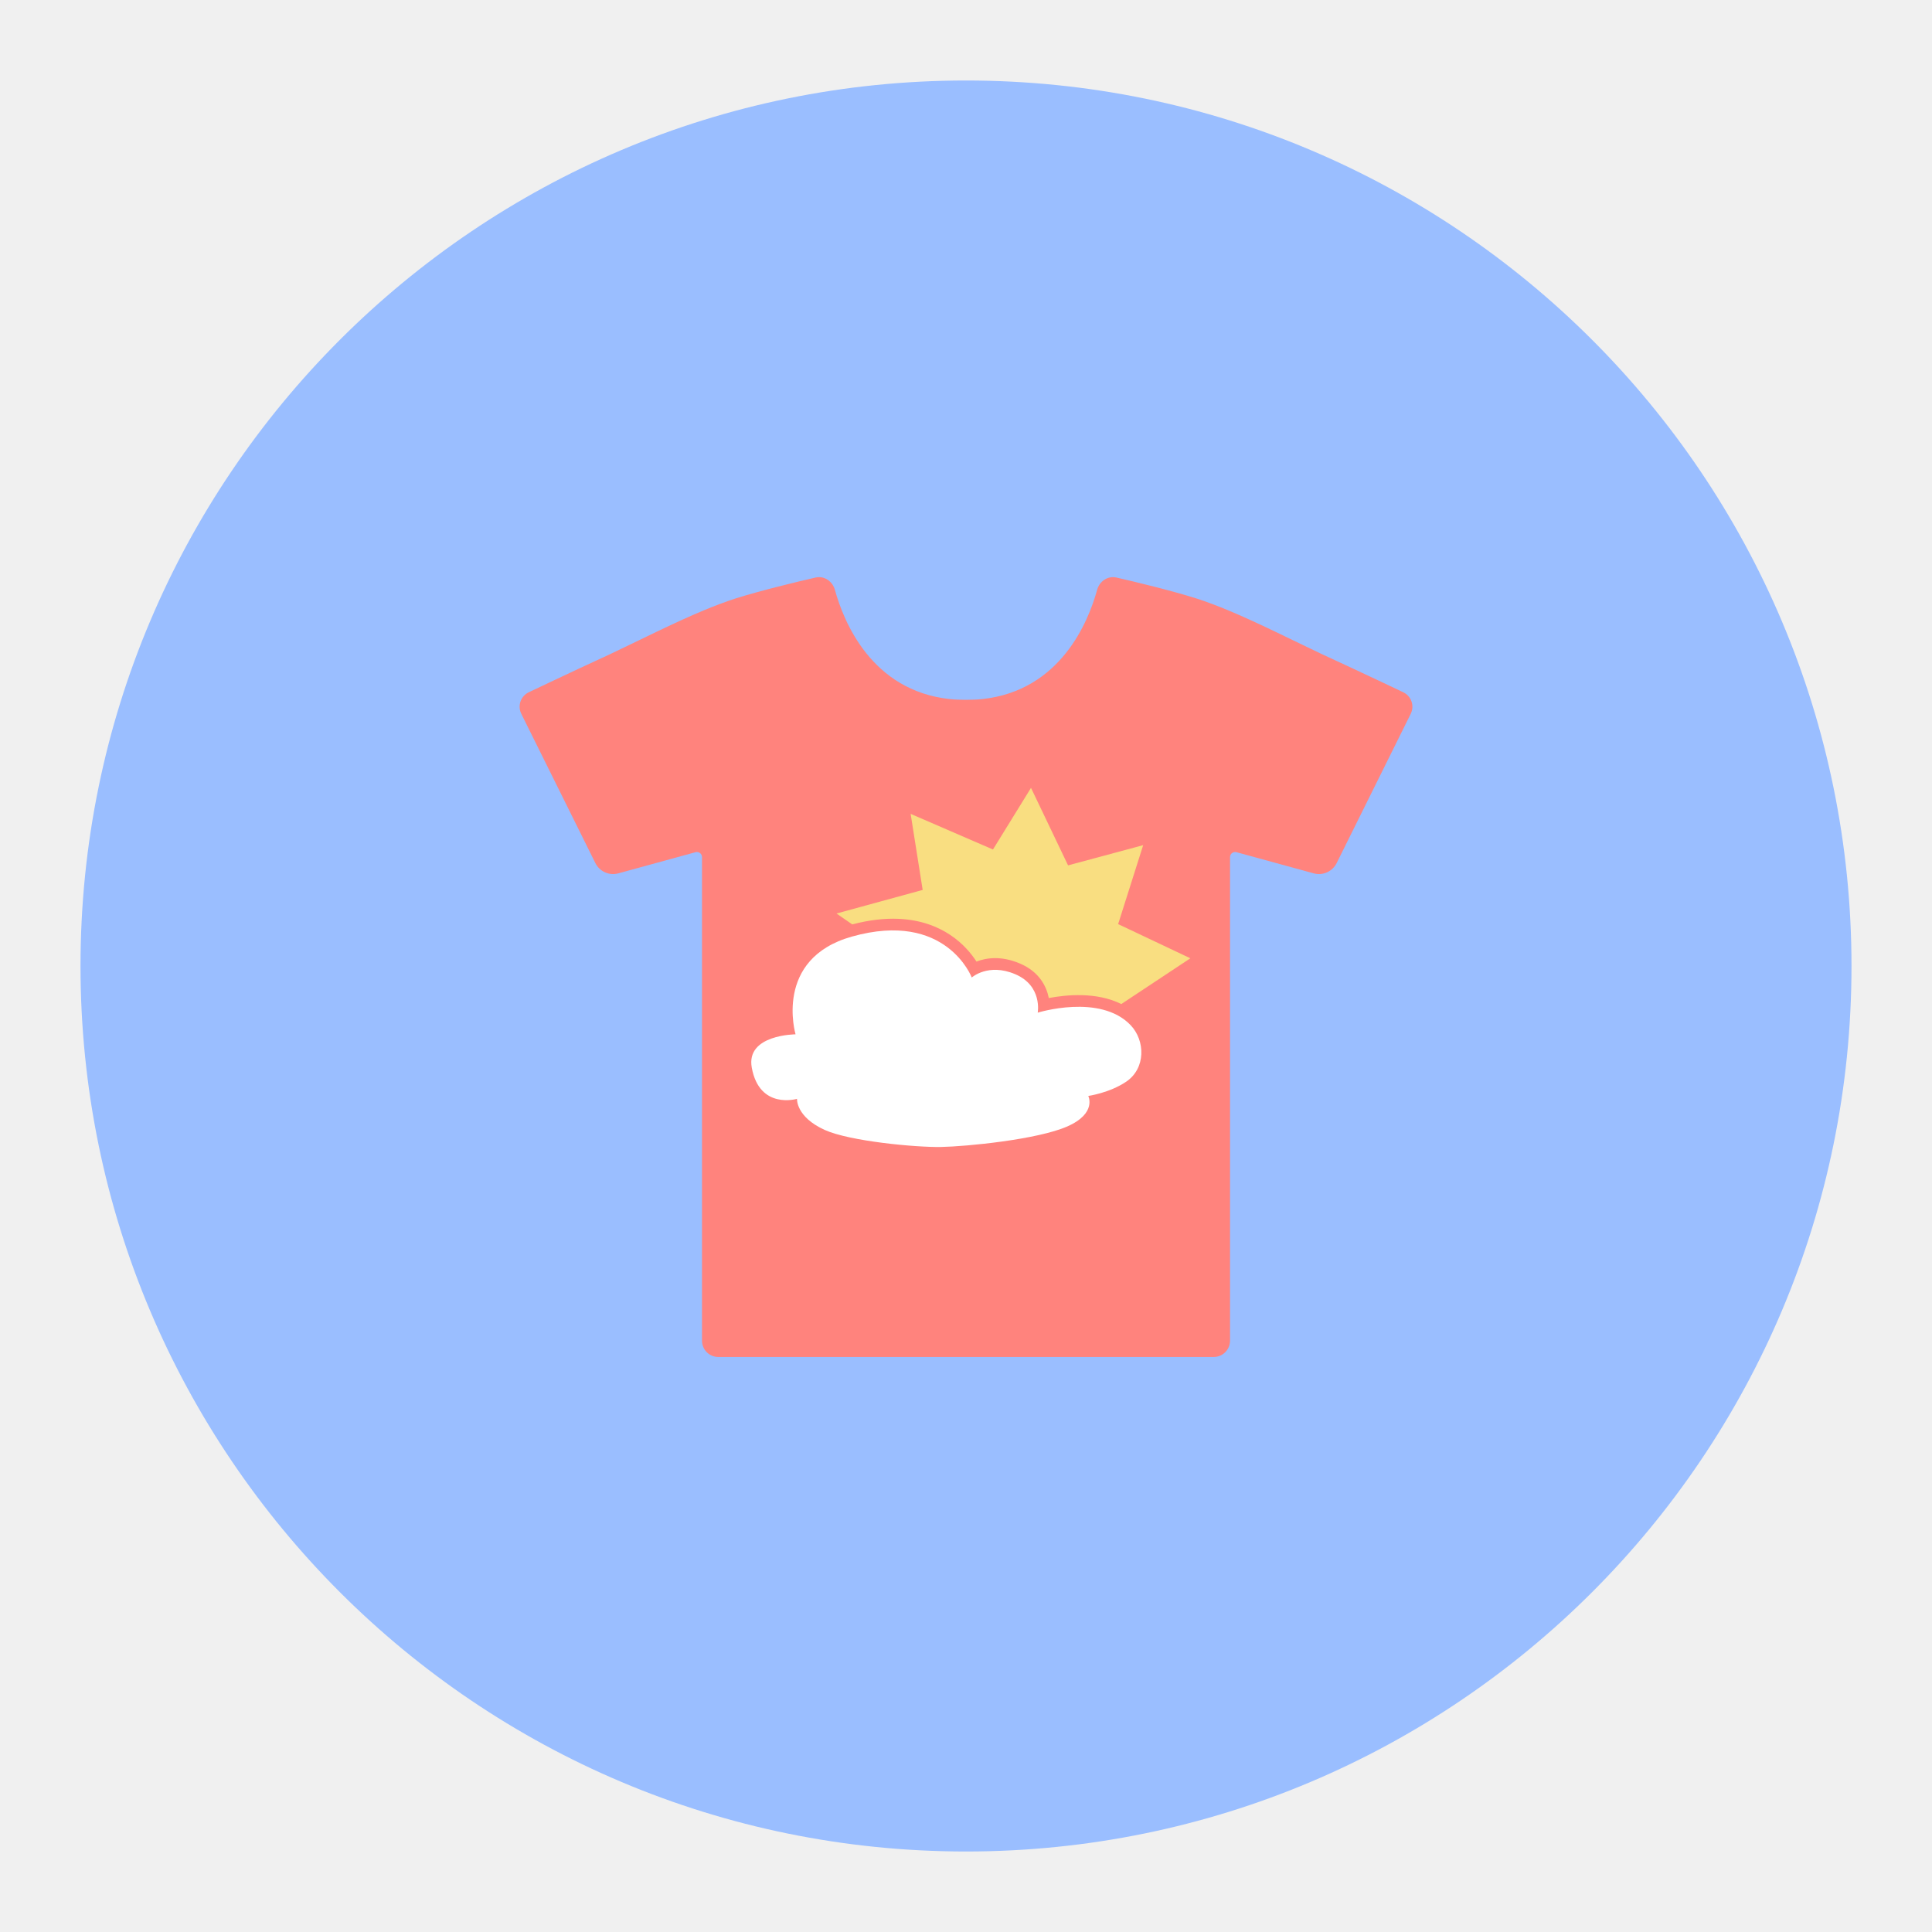
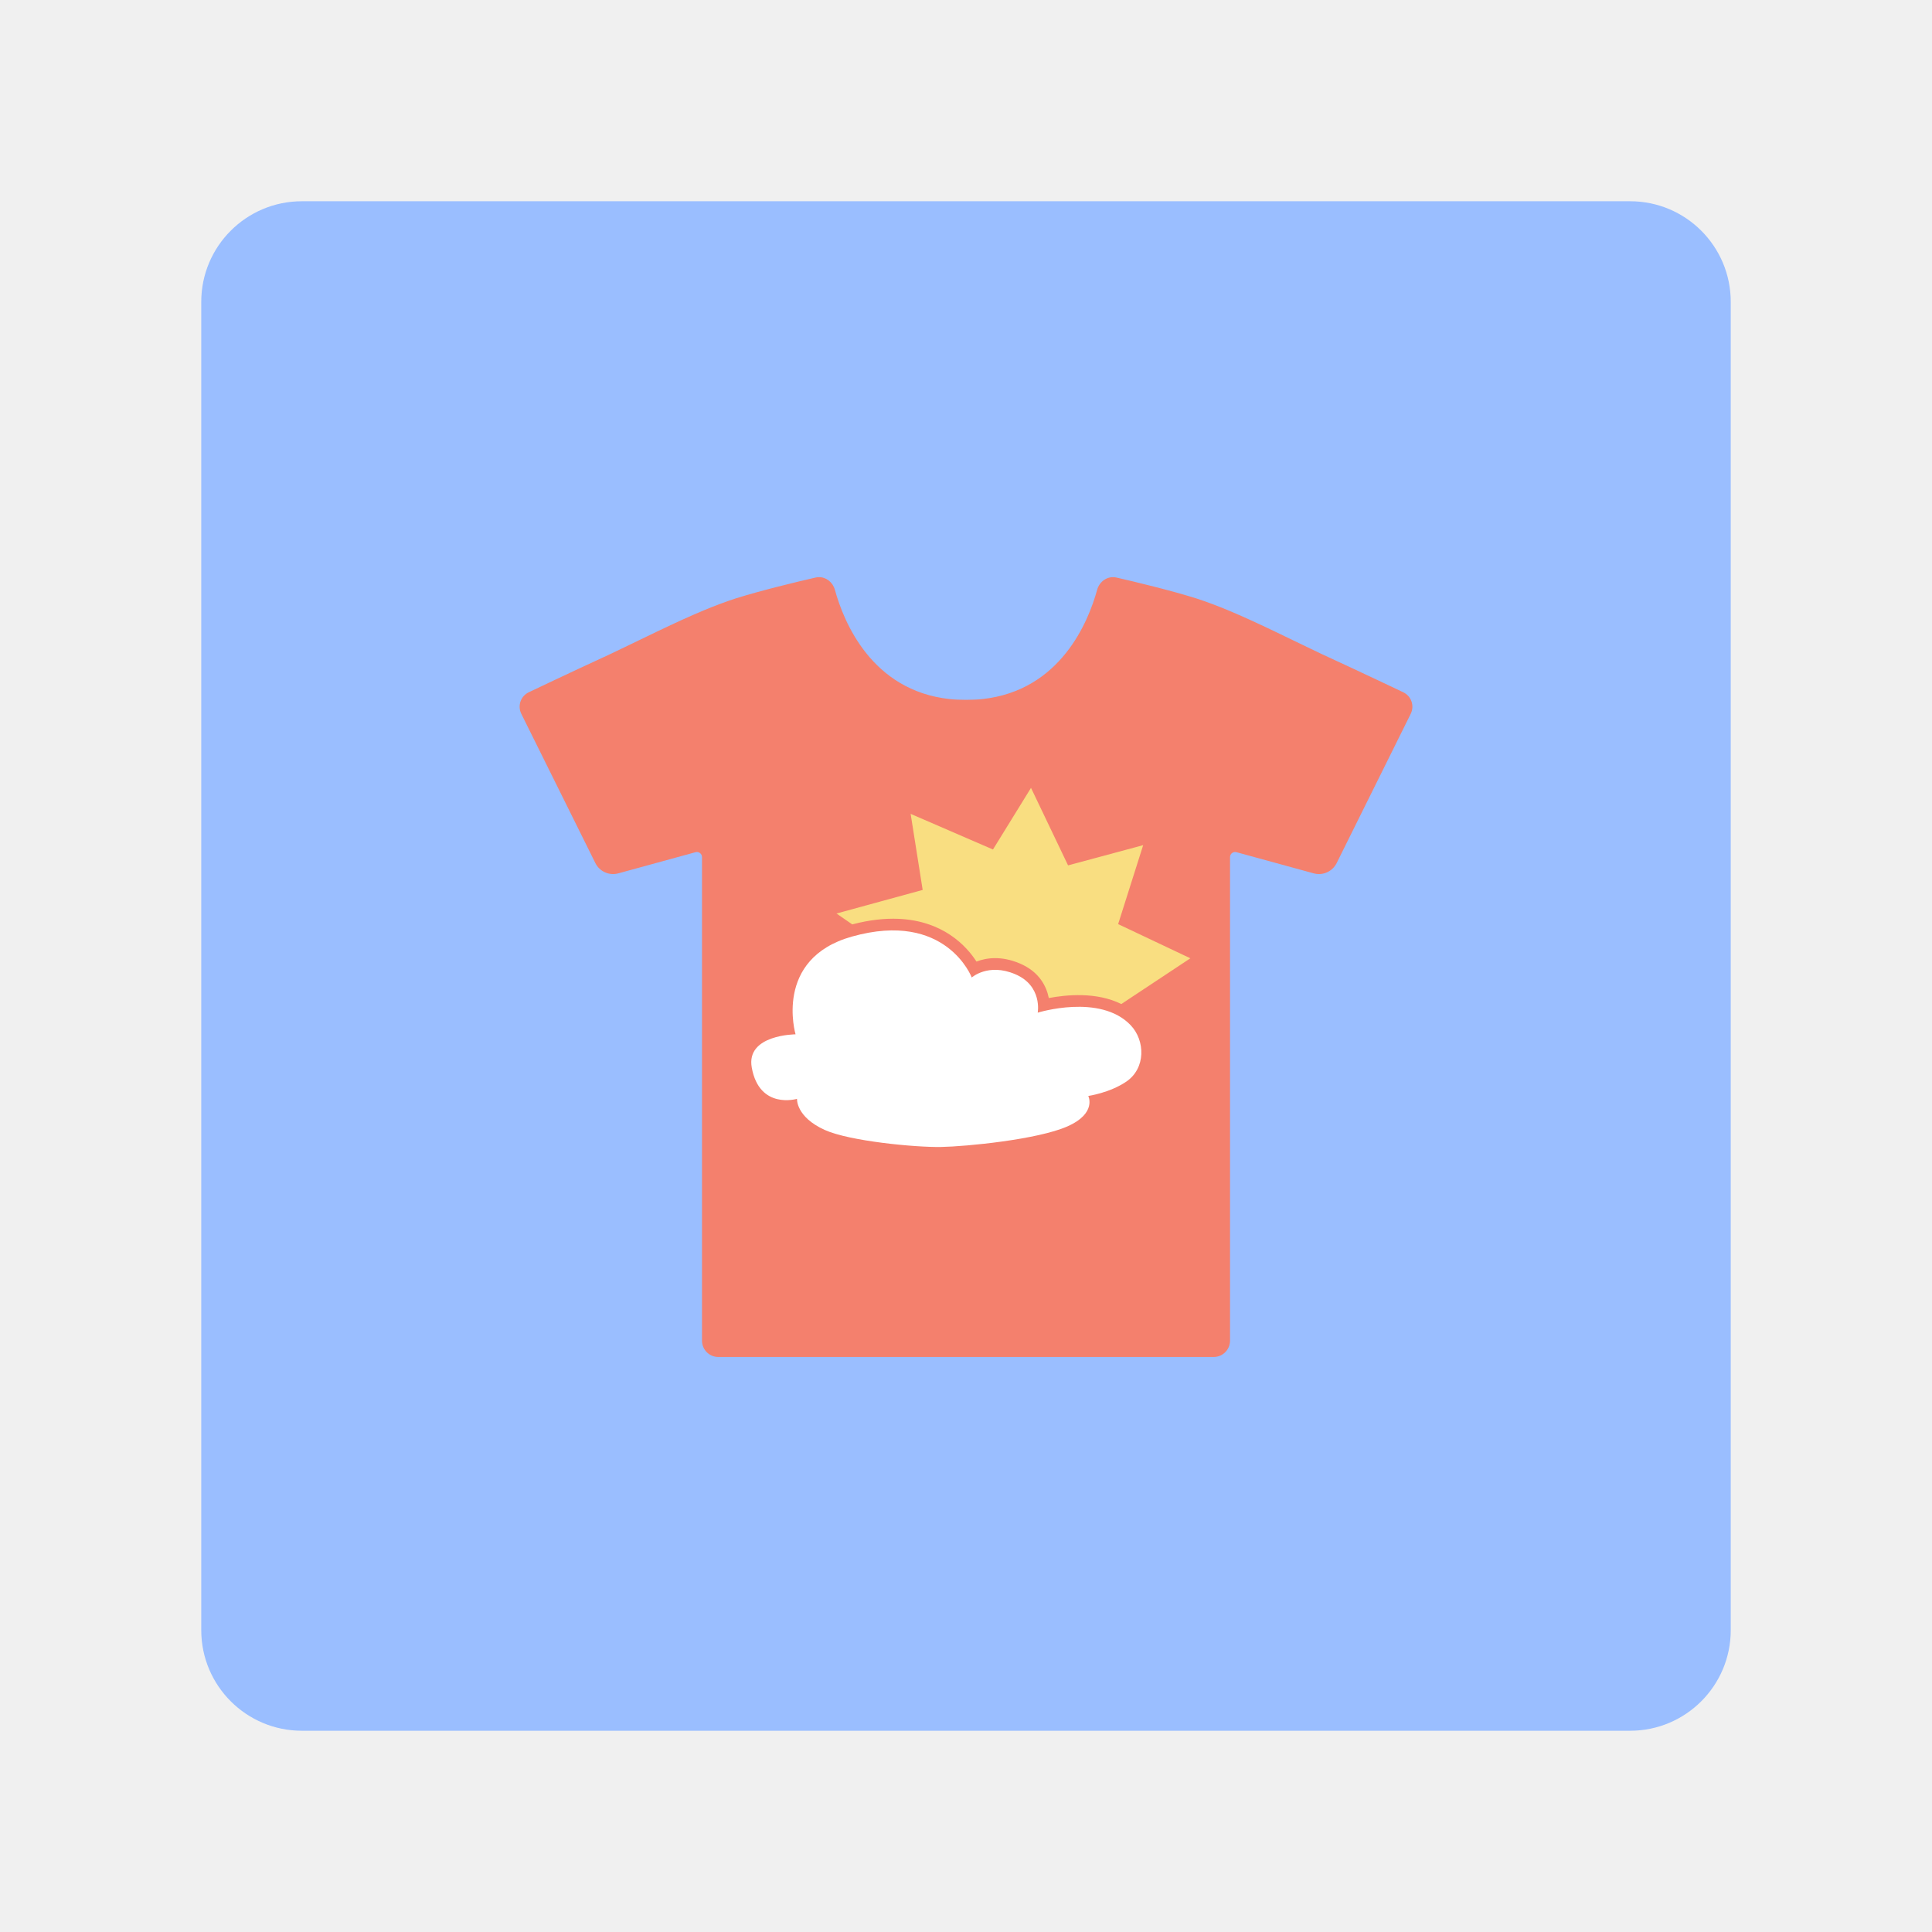
- <svg xmlns="http://www.w3.org/2000/svg" version="1.1" viewBox="0 0 192 192">
-   <circle class="a" cx="96" cy="96" r="88" style="fill:#9abeff" />
-   <path d="m81.363 57.357c-0.106 0.002-0.215 0.016-0.324 0.041-1.987 0.458-5.445 1.289-7.983 2.092-0.853 0.27-2.209 0.787-3.036 1.132-3.167 1.32-6.304 2.929-9.409 4.397-0.809 0.382-2.129 0.985-2.941 1.363-1.715 0.798-3.767 1.771-5.119 2.414-0.808 0.384-1.14 1.346-0.742 2.148l7.357 14.826c0.418 0.843 1.376 1.271 2.284 1.022l7.673-2.102c0.322-0.088 0.641 0.153 0.641 0.487v48.057c0 0.895 0.726 1.621 1.621 1.621h49.233c0.895 0 1.621-0.726 1.621-1.621v-48.057c0-0.334 0.319-0.576 0.641-0.487l7.673 2.102c0.908 0.249 1.865-0.179 2.284-1.022l7.357-14.826c0.398-0.802 0.066-1.764-0.742-2.148-1.351-0.642-3.403-1.615-5.119-2.414-0.812-0.378-2.132-0.98-2.941-1.363-3.105-1.468-6.242-3.076-9.409-4.397-0.826-0.344-2.183-0.862-3.036-1.132-2.538-0.804-5.996-1.635-7.983-2.092-0.872-0.201-1.697 0.362-1.934 1.225-0.868 3.156-3.634 10.008-11.41 10.851-0.445 0.048-1.031 0.073-1.618 0.073s-1.173-0.025-1.618-0.073c-7.776-0.843-10.542-7.695-11.41-10.851-0.208-0.755-0.864-1.281-1.61-1.266z" style="fill:#ff837d" />
-   <path d="m102.46 78.297-3.78 6.125-8.181-3.541 1.195 7.559-8.564 2.344 1.567 1.081c1.717-0.451 3.244-0.611 4.596-0.552 4.45 0.193 6.758 2.71 7.749 4.247 0.966-0.373 2.445-0.598 4.291 0.182 1.966 0.831 2.669 2.295 2.896 3.442 1.703-0.323 4.74-0.635 7.205 0.597l6.863-4.547-7.178-3.397 2.488-7.846-7.464 2.009z" style="fill:#f9de81" />
-   <path d="m79.063 102.79s-4.946 0.021-4.354 3.301c0.763 4.225 4.497 3.11 4.497 3.11s-0.127 1.791 2.764 3.095c2.472 1.115 9.007 1.734 11.541 1.689 2.522-0.044 9.603-0.738 12.561-2.042 2.958-1.305 2.079-3.029 2.079-3.029s2.117-0.299 3.769-1.417c1.966-1.329 1.894-4.093 0.441-5.616-3.031-3.177-9.234-1.244-9.234-1.244s0.495-2.668-2.249-3.828c-2.675-1.13-4.306 0.335-4.306 0.335s-2.539-6.704-11.913-4.067c-7.822 2.2-5.598 9.712-5.598 9.712z" style="fill:#fff" />
+ <svg xmlns="http://www.w3.org/2000/svg" version="1.1" viewBox="0 0 192 192" id="svg3">
+   <defs id="defs3" />
+   <rect class="a" x="20" y="20" width="152" height="152" rx="10" id="rect1" style="fill:#9abeff;fill-opacity:1;stroke:none" />
+   <path d="m81.363 57.357c-0.106 0.002-0.215 0.016-0.324 0.041-1.987 0.458-5.445 1.289-7.983 2.092-0.853 0.27-2.209 0.787-3.036 1.132-3.167 1.32-6.304 2.929-9.409 4.397-0.809 0.382-2.129 0.985-2.941 1.363-1.715 0.798-3.767 1.771-5.119 2.414-0.808 0.384-1.14 1.346-0.742 2.148l7.357 14.826c0.418 0.843 1.376 1.271 2.284 1.022l7.673-2.102c0.322-0.088 0.641 0.153 0.641 0.487v48.057c0 0.895 0.726 1.621 1.621 1.621h49.233c0.895 0 1.621-0.726 1.621-1.621v-48.057c0-0.334 0.319-0.576 0.641-0.487l7.673 2.102c0.908 0.249 1.865-0.179 2.284-1.022l7.357-14.826c0.398-0.802 0.066-1.764-0.742-2.148-1.351-0.642-3.403-1.615-5.119-2.414-0.812-0.378-2.132-0.98-2.941-1.363-3.105-1.468-6.242-3.076-9.409-4.397-0.826-0.344-2.183-0.862-3.036-1.132-2.538-0.804-5.996-1.635-7.983-2.092-0.872-0.201-1.697 0.362-1.934 1.225-0.868 3.156-3.634 10.008-11.41 10.851-0.445 0.048-1.031 0.073-1.618 0.073s-1.173-0.025-1.618-0.073c-7.776-0.843-10.542-7.695-11.41-10.851-0.208-0.755-0.864-1.281-1.61-1.266z" style="fill:#f4806d;fill-opacity:1" id="path1" />
+   <path d="m102.46 78.297-3.78 6.125-8.181-3.541 1.195 7.559-8.564 2.344 1.567 1.081c1.717-0.451 3.244-0.611 4.596-0.552 4.45 0.193 6.758 2.71 7.749 4.247 0.966-0.373 2.445-0.598 4.291 0.182 1.966 0.831 2.669 2.295 2.896 3.442 1.703-0.323 4.74-0.635 7.205 0.597l6.863-4.547-7.178-3.397 2.488-7.846-7.464 2.009z" style="fill:#f9de81" id="path2" />
+   <path d="m79.063 102.79s-4.946 0.021-4.354 3.301c0.763 4.225 4.497 3.11 4.497 3.11s-0.127 1.791 2.764 3.095c2.472 1.115 9.007 1.734 11.541 1.689 2.522-0.044 9.603-0.738 12.561-2.042 2.958-1.305 2.079-3.029 2.079-3.029s2.117-0.299 3.769-1.417c1.966-1.329 1.894-4.093 0.441-5.616-3.031-3.177-9.234-1.244-9.234-1.244s0.495-2.668-2.249-3.828c-2.675-1.13-4.306 0.335-4.306 0.335s-2.539-6.704-11.913-4.067c-7.822 2.2-5.598 9.712-5.598 9.712z" style="fill:#fff" id="path3" />
</svg>
